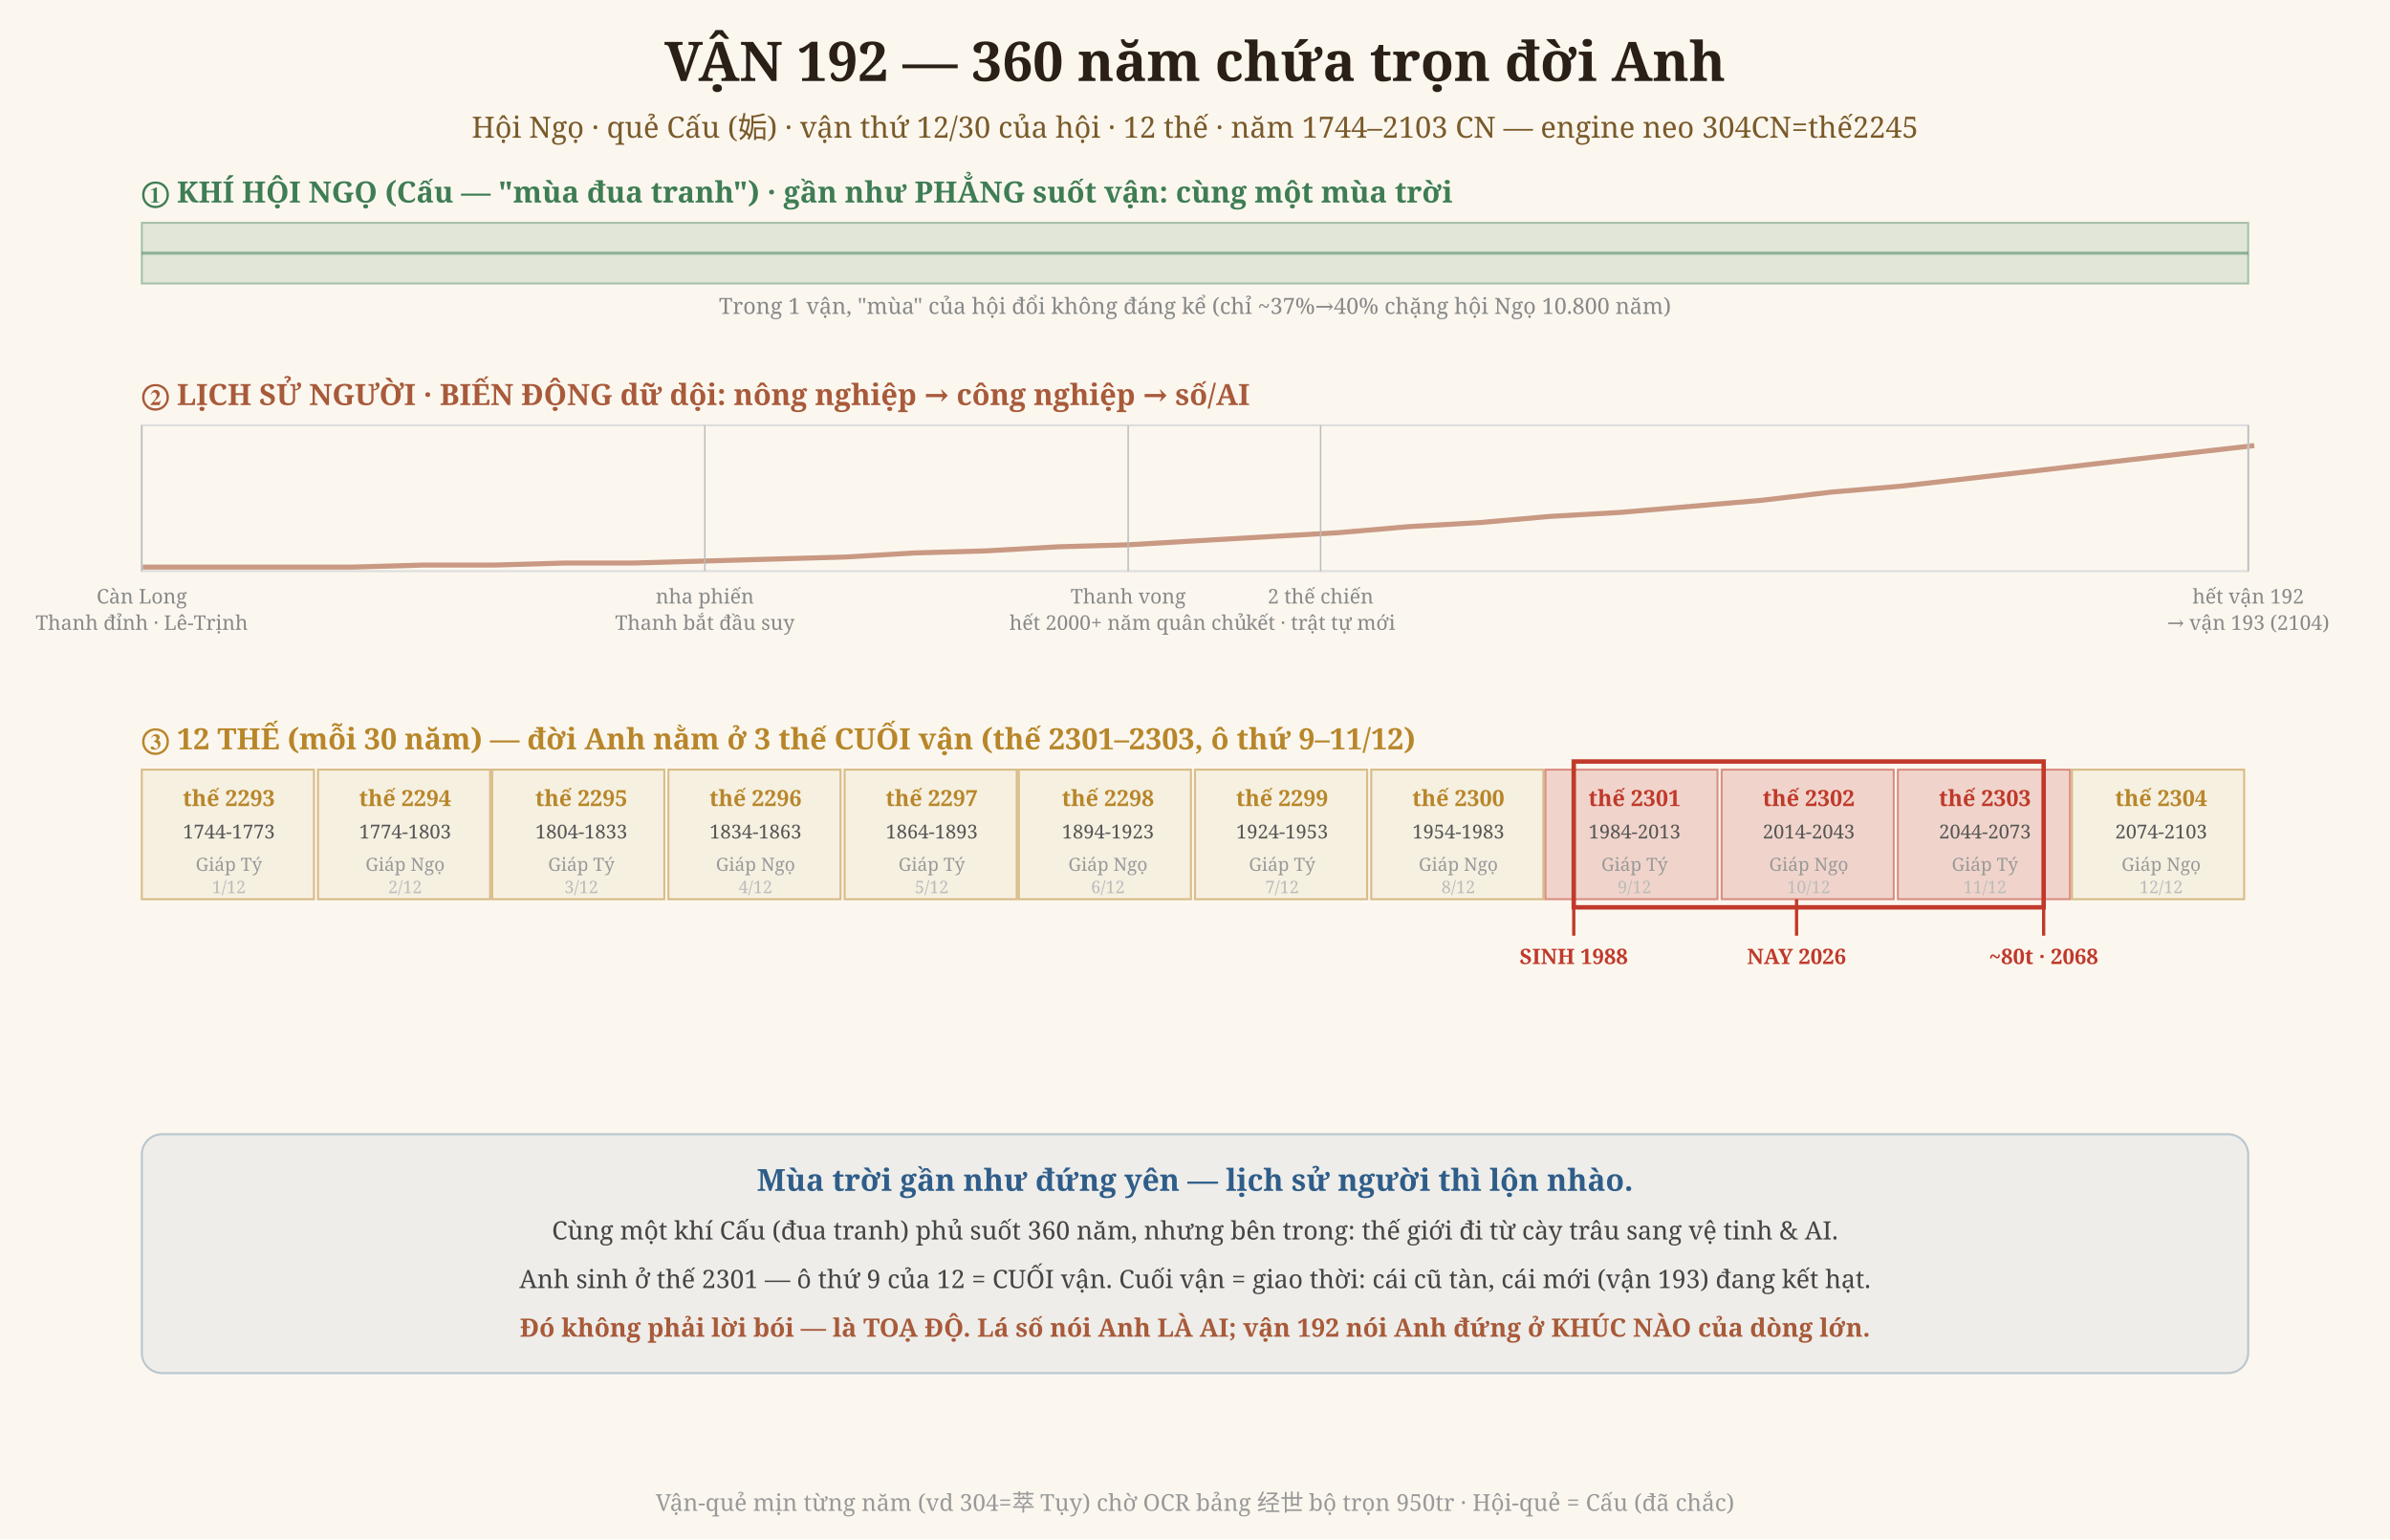
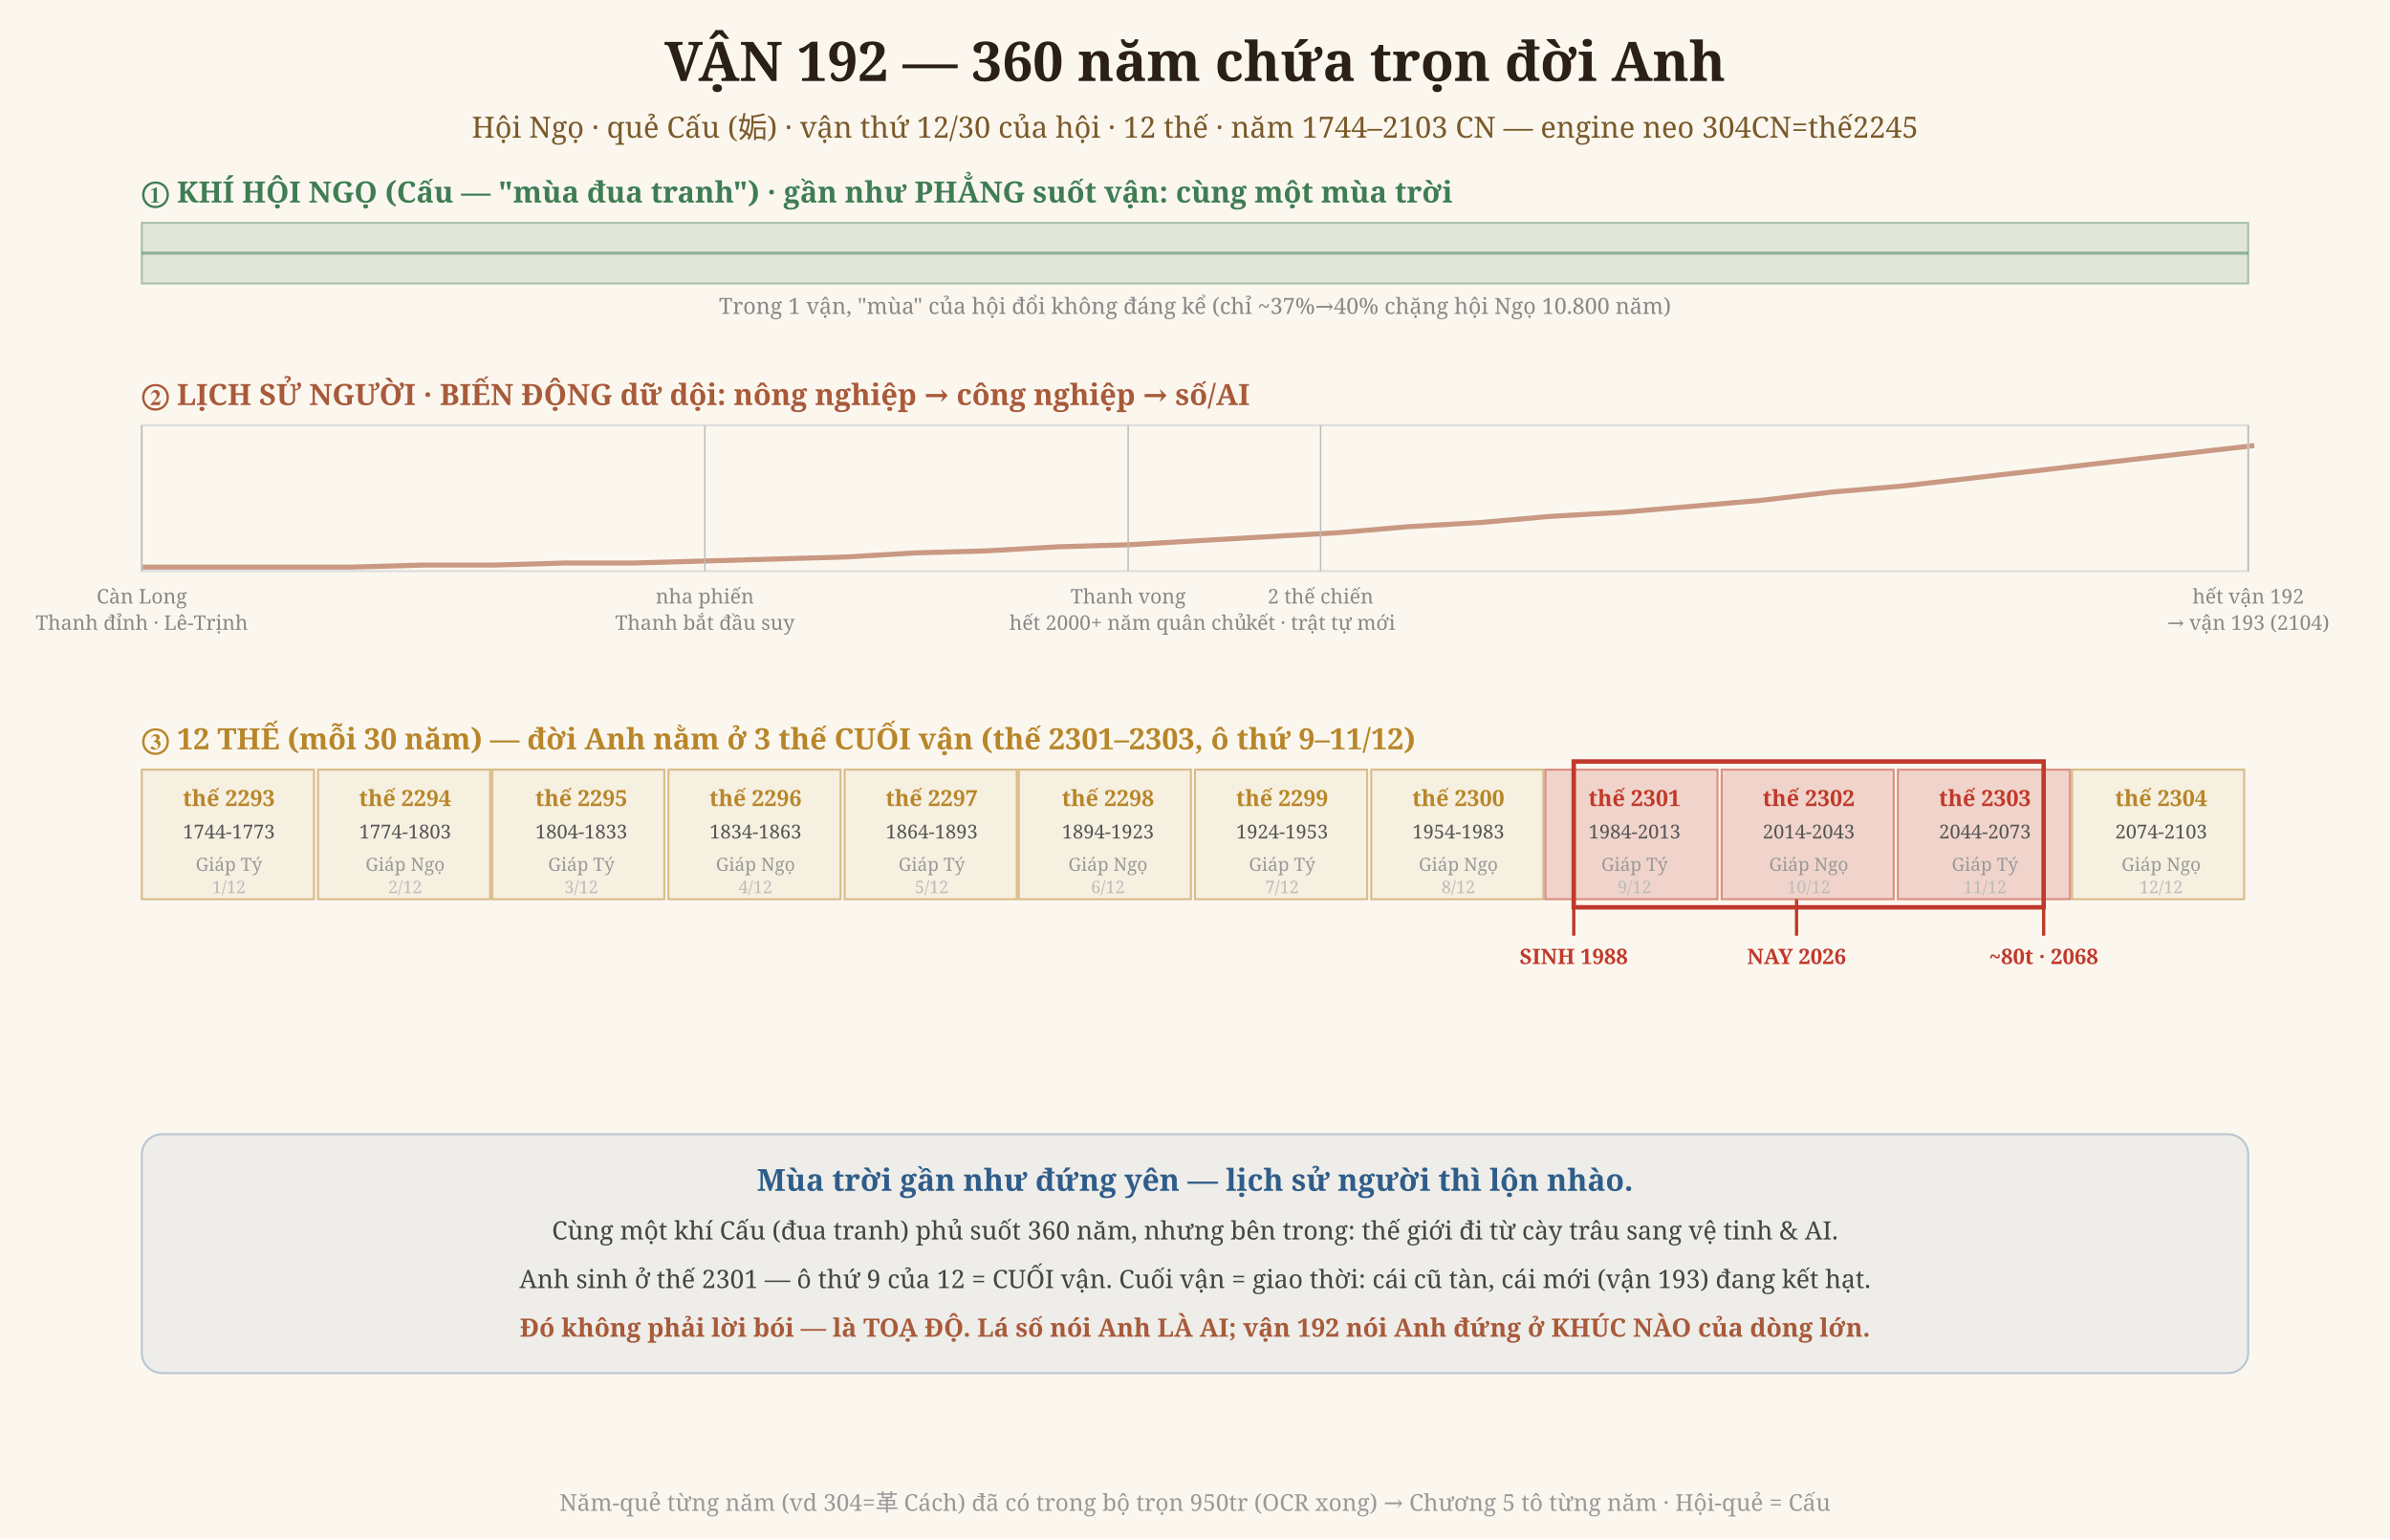
<svg xmlns="http://www.w3.org/2000/svg" viewBox="0 0 1180 760" font-family="Georgia, STKaiti, Songti SC, serif">
  <rect width="1180" height="760" fill="#fbf7ef" />
  <text x="590.0" y="40" text-anchor="middle" font-size="27" fill="#2a2018" font-weight="bold">VẬN 192 — 360 năm chứa trọn đời Anh</text>
  <text x="590.0" y="68" text-anchor="middle" font-size="14.5" fill="#7a5a2a">Hội Ngọ · quẻ Cấu (姤) · vận thứ 12/30 của hội · 12 thế · năm 1744–2103 CN — engine neo 304CN=thế2245</text>
  <text x="70" y="100" font-size="14.5" fill="#3f7d54" font-weight="bold">① KHÍ HỘI NGỌ (Cấu — "mùa đua tranh") · gần như PHẲNG suốt vận: cùng một mùa trời</text>
  <rect x="70" y="110" width="1040" height="30" fill="#3f7d54" fill-opacity="0.14" stroke="#3f7d54" stroke-opacity="0.4" />
  <line x1="70" y1="125" x2="1110" y2="125" stroke="#3f7d54" stroke-width="1.5" stroke-opacity="0.5" />
  <text x="590.0" y="155" text-anchor="middle" font-size="11" fill="#888">Trong 1 vận, "mùa" của hội đổi không đáng kể (chỉ ~37%→40% chặng hội Ngọ 10.800 năm)</text>
  <text x="70" y="200" font-size="14.5" fill="#a85a3a" font-weight="bold">② LỊCH SỬ NGƯỜI · BIẾN ĐỘNG dữ dội: nông nghiệp → công nghiệp → số/AI</text>
  <path d="M 70 280 L 105 280 L 140 280 L 174 280 L 209 279 L 244 279 L 279 278 L 313 278 L 348 277 L 383 276 L 418 275 L 452 273 L 487 272 L 522 270 L 557 269 L 591 267 L 626 265 L 661 263 L 696 260 L 731 258 L 765 255 L 800 253 L 835 250 L 870 247 L 904 243 L 939 240 L 974 236 L 1009 232 L 1043 228 L 1078 224 L 1113 220" fill="none" stroke="#a85a3a" stroke-width="2.5" opacity="0.6" />
  <rect x="70" y="210" width="1040" height="72" fill="none" stroke="#ddd" />
  <line x1="70" y1="210" x2="70" y2="282" stroke="#bbb" stroke-width="0.7" />
  <text x="70" y="298" text-anchor="middle" font-size="10" fill="#888">Càn Long</text>
  <text x="70" y="311" text-anchor="middle" font-size="10" fill="#888">Thanh đỉnh · Lê-Trịnh</text>
  <line x1="348" y1="210" x2="348" y2="282" stroke="#bbb" stroke-width="0.7" />
  <text x="348" y="298" text-anchor="middle" font-size="10" fill="#888">nha phiến</text>
  <text x="348" y="311" text-anchor="middle" font-size="10" fill="#888">Thanh bắt đầu suy</text>
  <line x1="557" y1="210" x2="557" y2="282" stroke="#bbb" stroke-width="0.7" />
  <text x="557" y="298" text-anchor="middle" font-size="10" fill="#888">Thanh vong</text>
  <text x="557" y="311" text-anchor="middle" font-size="10" fill="#888">hết 2000+ năm quân chủ</text>
  <line x1="652" y1="210" x2="652" y2="282" stroke="#bbb" stroke-width="0.7" />
  <text x="652" y="298" text-anchor="middle" font-size="10" fill="#888">2 thế chiến</text>
  <text x="652" y="311" text-anchor="middle" font-size="10" fill="#888">kết · trật tự mới</text>
  <line x1="1110" y1="210" x2="1110" y2="282" stroke="#bbb" stroke-width="0.7" />
  <text x="1110" y="298" text-anchor="middle" font-size="10" fill="#888">hết vận 192</text>
  <text x="1110" y="311" text-anchor="middle" font-size="10" fill="#888">→ vận 193 (2104)</text>
  <text x="70" y="370" font-size="14.5" fill="#b8862a" font-weight="bold">③ 12 THẾ (mỗi 30 năm) — đời Anh nằm ở 3 thế CUỐI vận (thế 2301–2303, ô thứ 9–11/12)</text>
  <rect x="70" y="380" width="85" height="64" fill="#b8862a" fill-opacity="0.07" stroke="#b8862a" stroke-opacity="0.5" />
  <text x="113" y="398" text-anchor="middle" font-size="11" fill="#b8862a" font-weight="bold">thế 2293</text>
  <text x="113" y="414" text-anchor="middle" font-size="9.5" fill="#555">1744-1773</text>
  <text x="113" y="430" text-anchor="middle" font-size="9" fill="#999">Giáp Tý</text>
  <text x="113" y="441" text-anchor="middle" font-size="8.5" fill="#bbb">1/12</text>
  <rect x="157" y="380" width="85" height="64" fill="#b8862a" fill-opacity="0.07" stroke="#b8862a" stroke-opacity="0.5" />
  <text x="200" y="398" text-anchor="middle" font-size="11" fill="#b8862a" font-weight="bold">thế 2294</text>
  <text x="200" y="414" text-anchor="middle" font-size="9.5" fill="#555">1774-1803</text>
  <text x="200" y="430" text-anchor="middle" font-size="9" fill="#999">Giáp Ngọ</text>
  <text x="200" y="441" text-anchor="middle" font-size="8.5" fill="#bbb">2/12</text>
  <rect x="243" y="380" width="85" height="64" fill="#b8862a" fill-opacity="0.07" stroke="#b8862a" stroke-opacity="0.5" />
  <text x="287" y="398" text-anchor="middle" font-size="11" fill="#b8862a" font-weight="bold">thế 2295</text>
  <text x="287" y="414" text-anchor="middle" font-size="9.5" fill="#555">1804-1833</text>
  <text x="287" y="430" text-anchor="middle" font-size="9" fill="#999">Giáp Tý</text>
  <text x="287" y="441" text-anchor="middle" font-size="8.5" fill="#bbb">3/12</text>
  <rect x="330" y="380" width="85" height="64" fill="#b8862a" fill-opacity="0.07" stroke="#b8862a" stroke-opacity="0.5" />
  <text x="373" y="398" text-anchor="middle" font-size="11" fill="#b8862a" font-weight="bold">thế 2296</text>
  <text x="373" y="414" text-anchor="middle" font-size="9.5" fill="#555">1834-1863</text>
  <text x="373" y="430" text-anchor="middle" font-size="9" fill="#999">Giáp Ngọ</text>
  <text x="373" y="441" text-anchor="middle" font-size="8.5" fill="#bbb">4/12</text>
  <rect x="417" y="380" width="85" height="64" fill="#b8862a" fill-opacity="0.07" stroke="#b8862a" stroke-opacity="0.5" />
  <text x="460" y="398" text-anchor="middle" font-size="11" fill="#b8862a" font-weight="bold">thế 2297</text>
  <text x="460" y="414" text-anchor="middle" font-size="9.5" fill="#555">1864-1893</text>
  <text x="460" y="430" text-anchor="middle" font-size="9" fill="#999">Giáp Tý</text>
  <text x="460" y="441" text-anchor="middle" font-size="8.5" fill="#bbb">5/12</text>
  <rect x="503" y="380" width="85" height="64" fill="#b8862a" fill-opacity="0.07" stroke="#b8862a" stroke-opacity="0.5" />
  <text x="547" y="398" text-anchor="middle" font-size="11" fill="#b8862a" font-weight="bold">thế 2298</text>
  <text x="547" y="414" text-anchor="middle" font-size="9.5" fill="#555">1894-1923</text>
  <text x="547" y="430" text-anchor="middle" font-size="9" fill="#999">Giáp Ngọ</text>
  <text x="547" y="441" text-anchor="middle" font-size="8.5" fill="#bbb">6/12</text>
  <rect x="590" y="380" width="85" height="64" fill="#b8862a" fill-opacity="0.07" stroke="#b8862a" stroke-opacity="0.5" />
  <text x="633" y="398" text-anchor="middle" font-size="11" fill="#b8862a" font-weight="bold">thế 2299</text>
  <text x="633" y="414" text-anchor="middle" font-size="9.5" fill="#555">1924-1953</text>
  <text x="633" y="430" text-anchor="middle" font-size="9" fill="#999">Giáp Tý</text>
  <text x="633" y="441" text-anchor="middle" font-size="8.5" fill="#bbb">7/12</text>
  <rect x="677" y="380" width="85" height="64" fill="#b8862a" fill-opacity="0.07" stroke="#b8862a" stroke-opacity="0.5" />
  <text x="720" y="398" text-anchor="middle" font-size="11" fill="#b8862a" font-weight="bold">thế 2300</text>
  <text x="720" y="414" text-anchor="middle" font-size="9.5" fill="#555">1954-1983</text>
  <text x="720" y="430" text-anchor="middle" font-size="9" fill="#999">Giáp Ngọ</text>
  <text x="720" y="441" text-anchor="middle" font-size="8.5" fill="#bbb">8/12</text>
  <rect x="763" y="380" width="85" height="64" fill="#c0392b" fill-opacity="0.18" stroke="#c0392b" stroke-opacity="0.5" />
  <text x="807" y="398" text-anchor="middle" font-size="11" fill="#c0392b" font-weight="bold">thế 2301</text>
  <text x="807" y="414" text-anchor="middle" font-size="9.5" fill="#555">1984-2013</text>
  <text x="807" y="430" text-anchor="middle" font-size="9" fill="#999">Giáp Tý</text>
  <text x="807" y="441" text-anchor="middle" font-size="8.5" fill="#bbb">9/12</text>
  <rect x="850" y="380" width="85" height="64" fill="#c0392b" fill-opacity="0.18" stroke="#c0392b" stroke-opacity="0.5" />
  <text x="893" y="398" text-anchor="middle" font-size="11" fill="#c0392b" font-weight="bold">thế 2302</text>
  <text x="893" y="414" text-anchor="middle" font-size="9.5" fill="#555">2014-2043</text>
  <text x="893" y="430" text-anchor="middle" font-size="9" fill="#999">Giáp Ngọ</text>
  <text x="893" y="441" text-anchor="middle" font-size="8.5" fill="#bbb">10/12</text>
  <rect x="937" y="380" width="85" height="64" fill="#c0392b" fill-opacity="0.18" stroke="#c0392b" stroke-opacity="0.5" />
  <text x="980" y="398" text-anchor="middle" font-size="11" fill="#c0392b" font-weight="bold">thế 2303</text>
  <text x="980" y="414" text-anchor="middle" font-size="9.5" fill="#555">2044-2073</text>
  <text x="980" y="430" text-anchor="middle" font-size="9" fill="#999">Giáp Tý</text>
  <text x="980" y="441" text-anchor="middle" font-size="8.5" fill="#bbb">11/12</text>
  <rect x="1023" y="380" width="85" height="64" fill="#b8862a" fill-opacity="0.07" stroke="#b8862a" stroke-opacity="0.5" />
  <text x="1067" y="398" text-anchor="middle" font-size="11" fill="#b8862a" font-weight="bold">thế 2304</text>
  <text x="1067" y="414" text-anchor="middle" font-size="9.5" fill="#555">2074-2103</text>
  <text x="1067" y="430" text-anchor="middle" font-size="9" fill="#999">Giáp Ngọ</text>
  <text x="1067" y="441" text-anchor="middle" font-size="8.5" fill="#bbb">12/12</text>
  <rect x="777" y="376" width="232" height="72" fill="none" stroke="#c0392b" stroke-width="2.2" />
  <line x1="777" y1="444" x2="777" y2="462" stroke="#c0392b" stroke-width="1.6" />
  <text x="777" y="476" text-anchor="middle" font-size="10.5" fill="#c0392b" font-weight="bold">SINH 1988</text>
  <line x1="887" y1="444" x2="887" y2="462" stroke="#c0392b" stroke-width="1.6" />
  <text x="887" y="476" text-anchor="middle" font-size="10.5" fill="#c0392b" font-weight="bold">NAY 2026</text>
  <line x1="1009" y1="444" x2="1009" y2="462" stroke="#c0392b" stroke-width="1.6" />
  <text x="1009" y="476" text-anchor="middle" font-size="10.5" fill="#c0392b" font-weight="bold">~80t · 2068</text>
  <rect x="70" y="560" width="1040" height="118" rx="10" fill="#2f5d8a" fill-opacity="0.06" stroke="#2f5d8a" stroke-opacity="0.3" />
  <text x="590.0" y="588" text-anchor="middle" font-size="15" fill="#2f5d8a" font-weight="bold">Mùa trời gần như đứng yên — lịch sử người thì lộn nhào.</text>
  <text x="590.0" y="612" text-anchor="middle" font-size="12.5" fill="#444">Cùng một khí Cấu (đua tranh) phủ suốt 360 năm, nhưng bên trong: thế giới đi từ cày trâu sang vệ tinh &amp; AI.</text>
  <text x="590.0" y="636" text-anchor="middle" font-size="12.5" fill="#444">Anh sinh ở thế 2301 — ô thứ 9 của 12 = CUỐI vận. Cuối vận = giao thời: cái cũ tàn, cái mới (vận 193) đang kết hạt.</text>
  <text x="590.0" y="660" text-anchor="middle" font-size="12.5" fill="#a85a3a" font-weight="bold">Đó không phải lời bói — là TOẠ ĐỘ. Lá số nói Anh LÀ AI; vận 192 nói Anh đứng ở KHÚC NÀO của dòng lớn.</text>
-   <text x="590.0" y="746" text-anchor="middle" font-size="11.5" fill="#999">Vận-quẻ mịn từng năm (vd 304=萃 Tụy) chờ OCR bảng 经世 bộ trọn 950tr · Hội-quẻ = Cấu (đã chắc)</text>
+   <text x="590.0" y="746" text-anchor="middle" font-size="11.5" fill="#999">Năm-quẻ từng năm (vd 304=革 Cách) đã có trong bộ trọn 950tr (OCR xong) → Chương 5 tô từng năm · Hội-quẻ = Cấu</text>
</svg>
